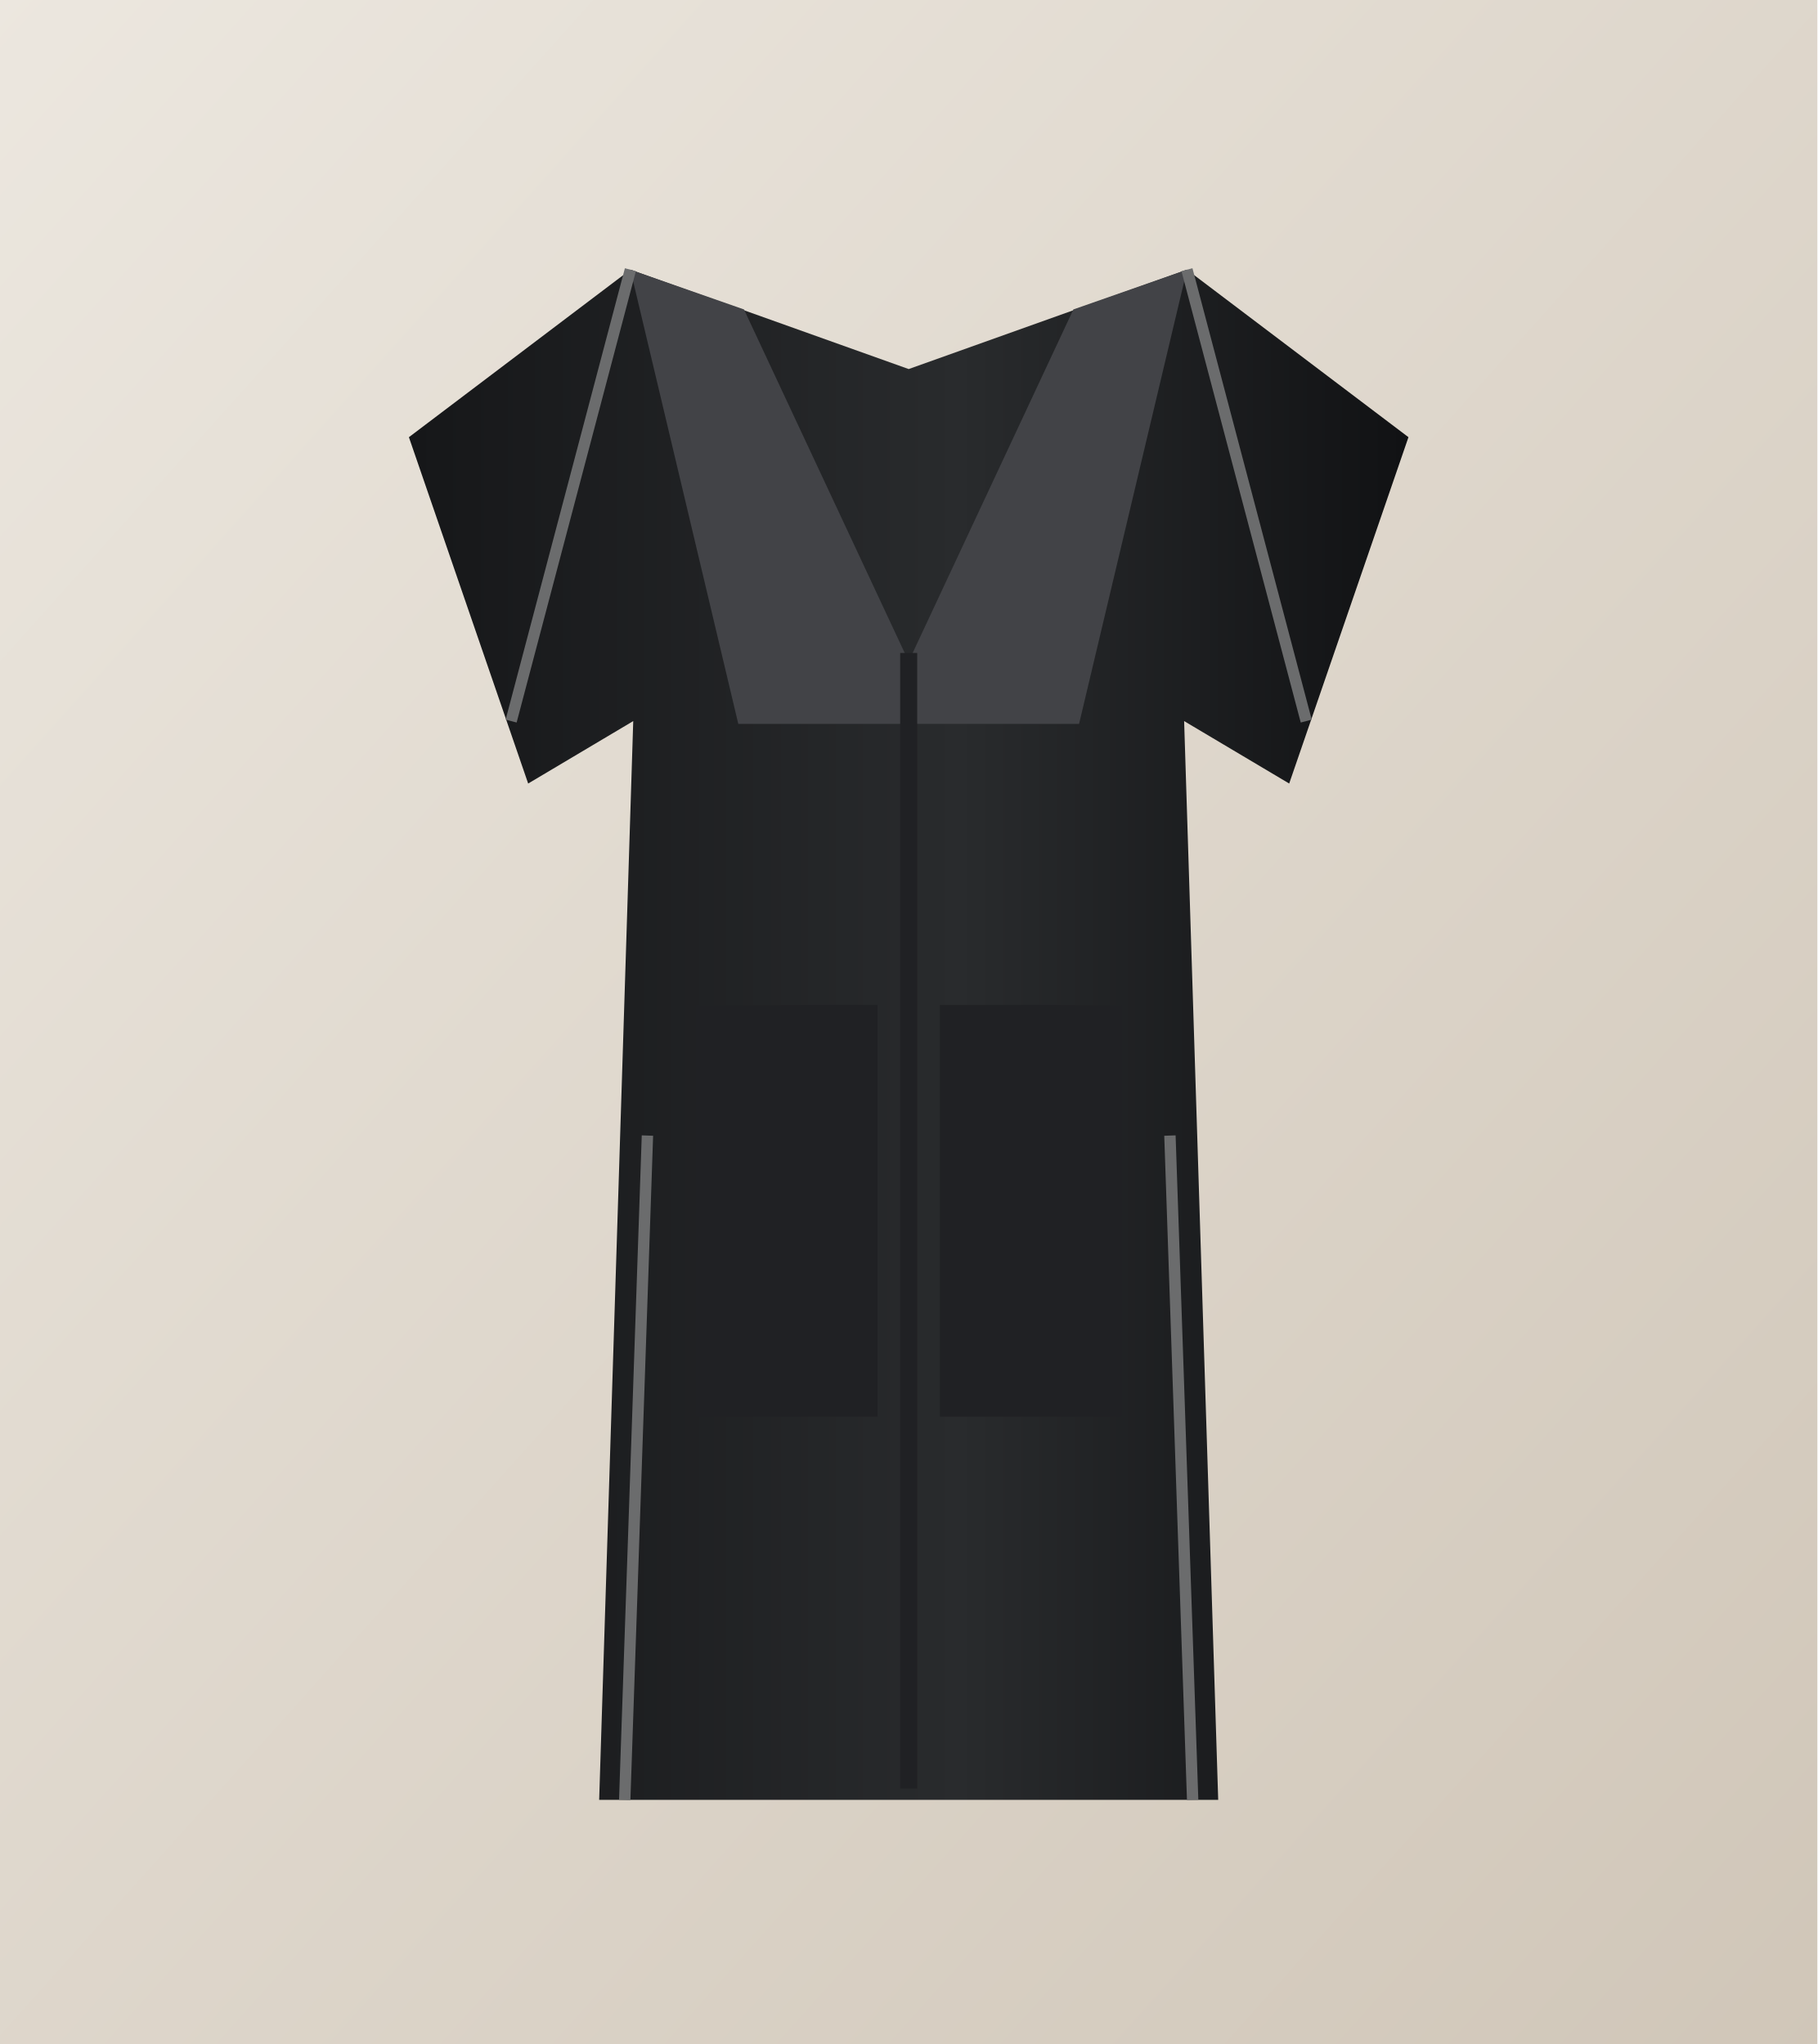
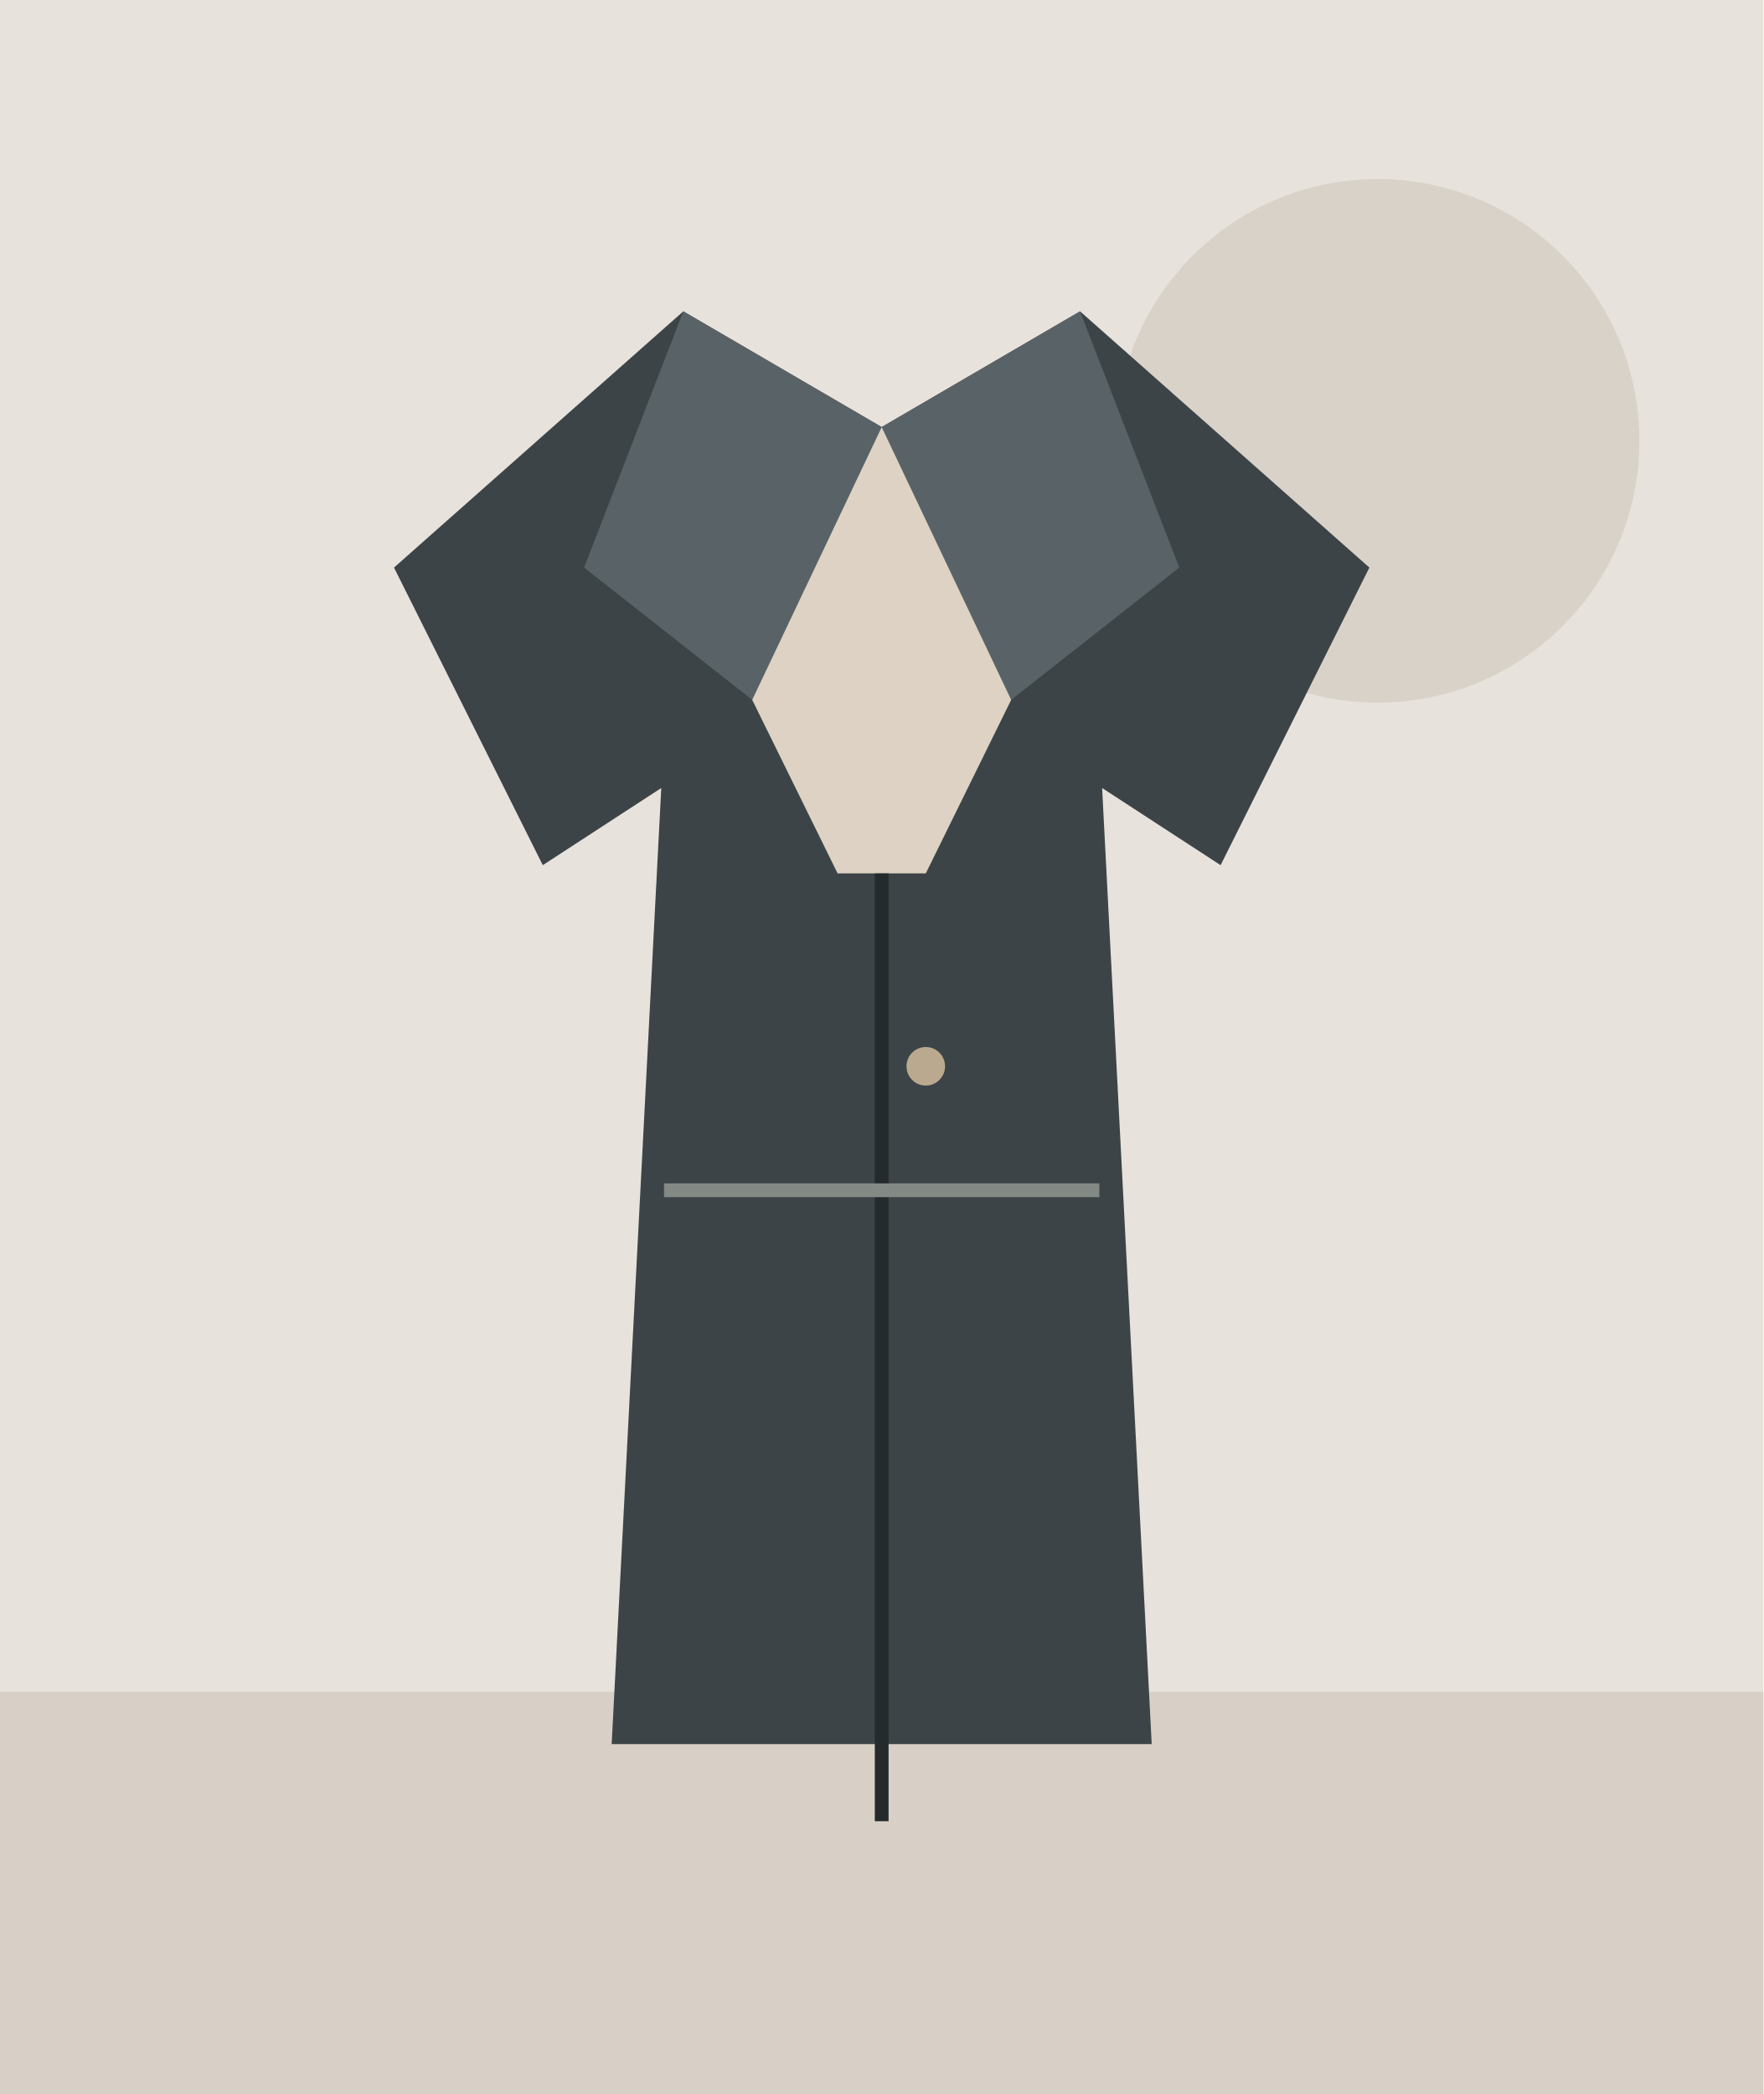
- <svg xmlns="http://www.w3.org/2000/svg" viewBox="0 0 640 720">
-   <defs>
-     <linearGradient id="bg" x2="1" y2="1">
-       <stop stop-color="#ece7df" />
-       <stop offset="1" stop-color="#d0c6b8" />
-     </linearGradient>
-     <linearGradient id="coat" x2="1">
-       <stop stop-color="#161719" />
-       <stop offset=".55" stop-color="#292b2d" />
-       <stop offset="1" stop-color="#111214" />
-     </linearGradient>
-   </defs>
-   <rect width="640" height="720" fill="url(#bg)" />
-   <path d="m222 95 98 35 98-35 78 59-42 122-37-22 12 380H211l12-380-37 22-42-122z" fill="url(#coat)" />
-   <path d="m222 95 40 14 58 124 58-124 40-14-38 160H260z" fill="#424347" />
-   <path d="M317 230h6v400h-6zM245 354h64v145h-64zm86 0h64v145h-64z" fill="#202124" />
-   <path d="M222 95 180 254m238-159 42 159M228 400l-8 234m192-234 8 234" stroke="#6b6c6d" stroke-width="4" />
+ <svg xmlns="http://www.w3.org/2000/svg" viewBox="0 0 640 760">
+   <rect width="640" height="760" fill="#e7e2db" />
+   <circle cx="500" cy="160" r="95" fill="#d9d2c9" />
+   <path d="M0 614h640v146H0z" fill="#d8d0c6" />
+   <path d="m248 113 72 42 72-42 105 93-54 108-43-28 18 347H222l18-347-43 28-54-108z" fill="#3c4447" />
+   <path d="m248 113 72 42-47 99-61-48zm144 0-72 42 47 99 61-48z" fill="#596367" />
+   <path d="m273 254 47-99 47 99-31 63h-32z" fill="#ddd2c4" />
+   <path d="M320 317v344" stroke="#252b2d" stroke-width="5" />
+   <path d="M241 432h158" stroke="#838985" stroke-width="5" />
+   <circle cx="336" cy="387" r="7" fill="#bba98f" />
</svg>
